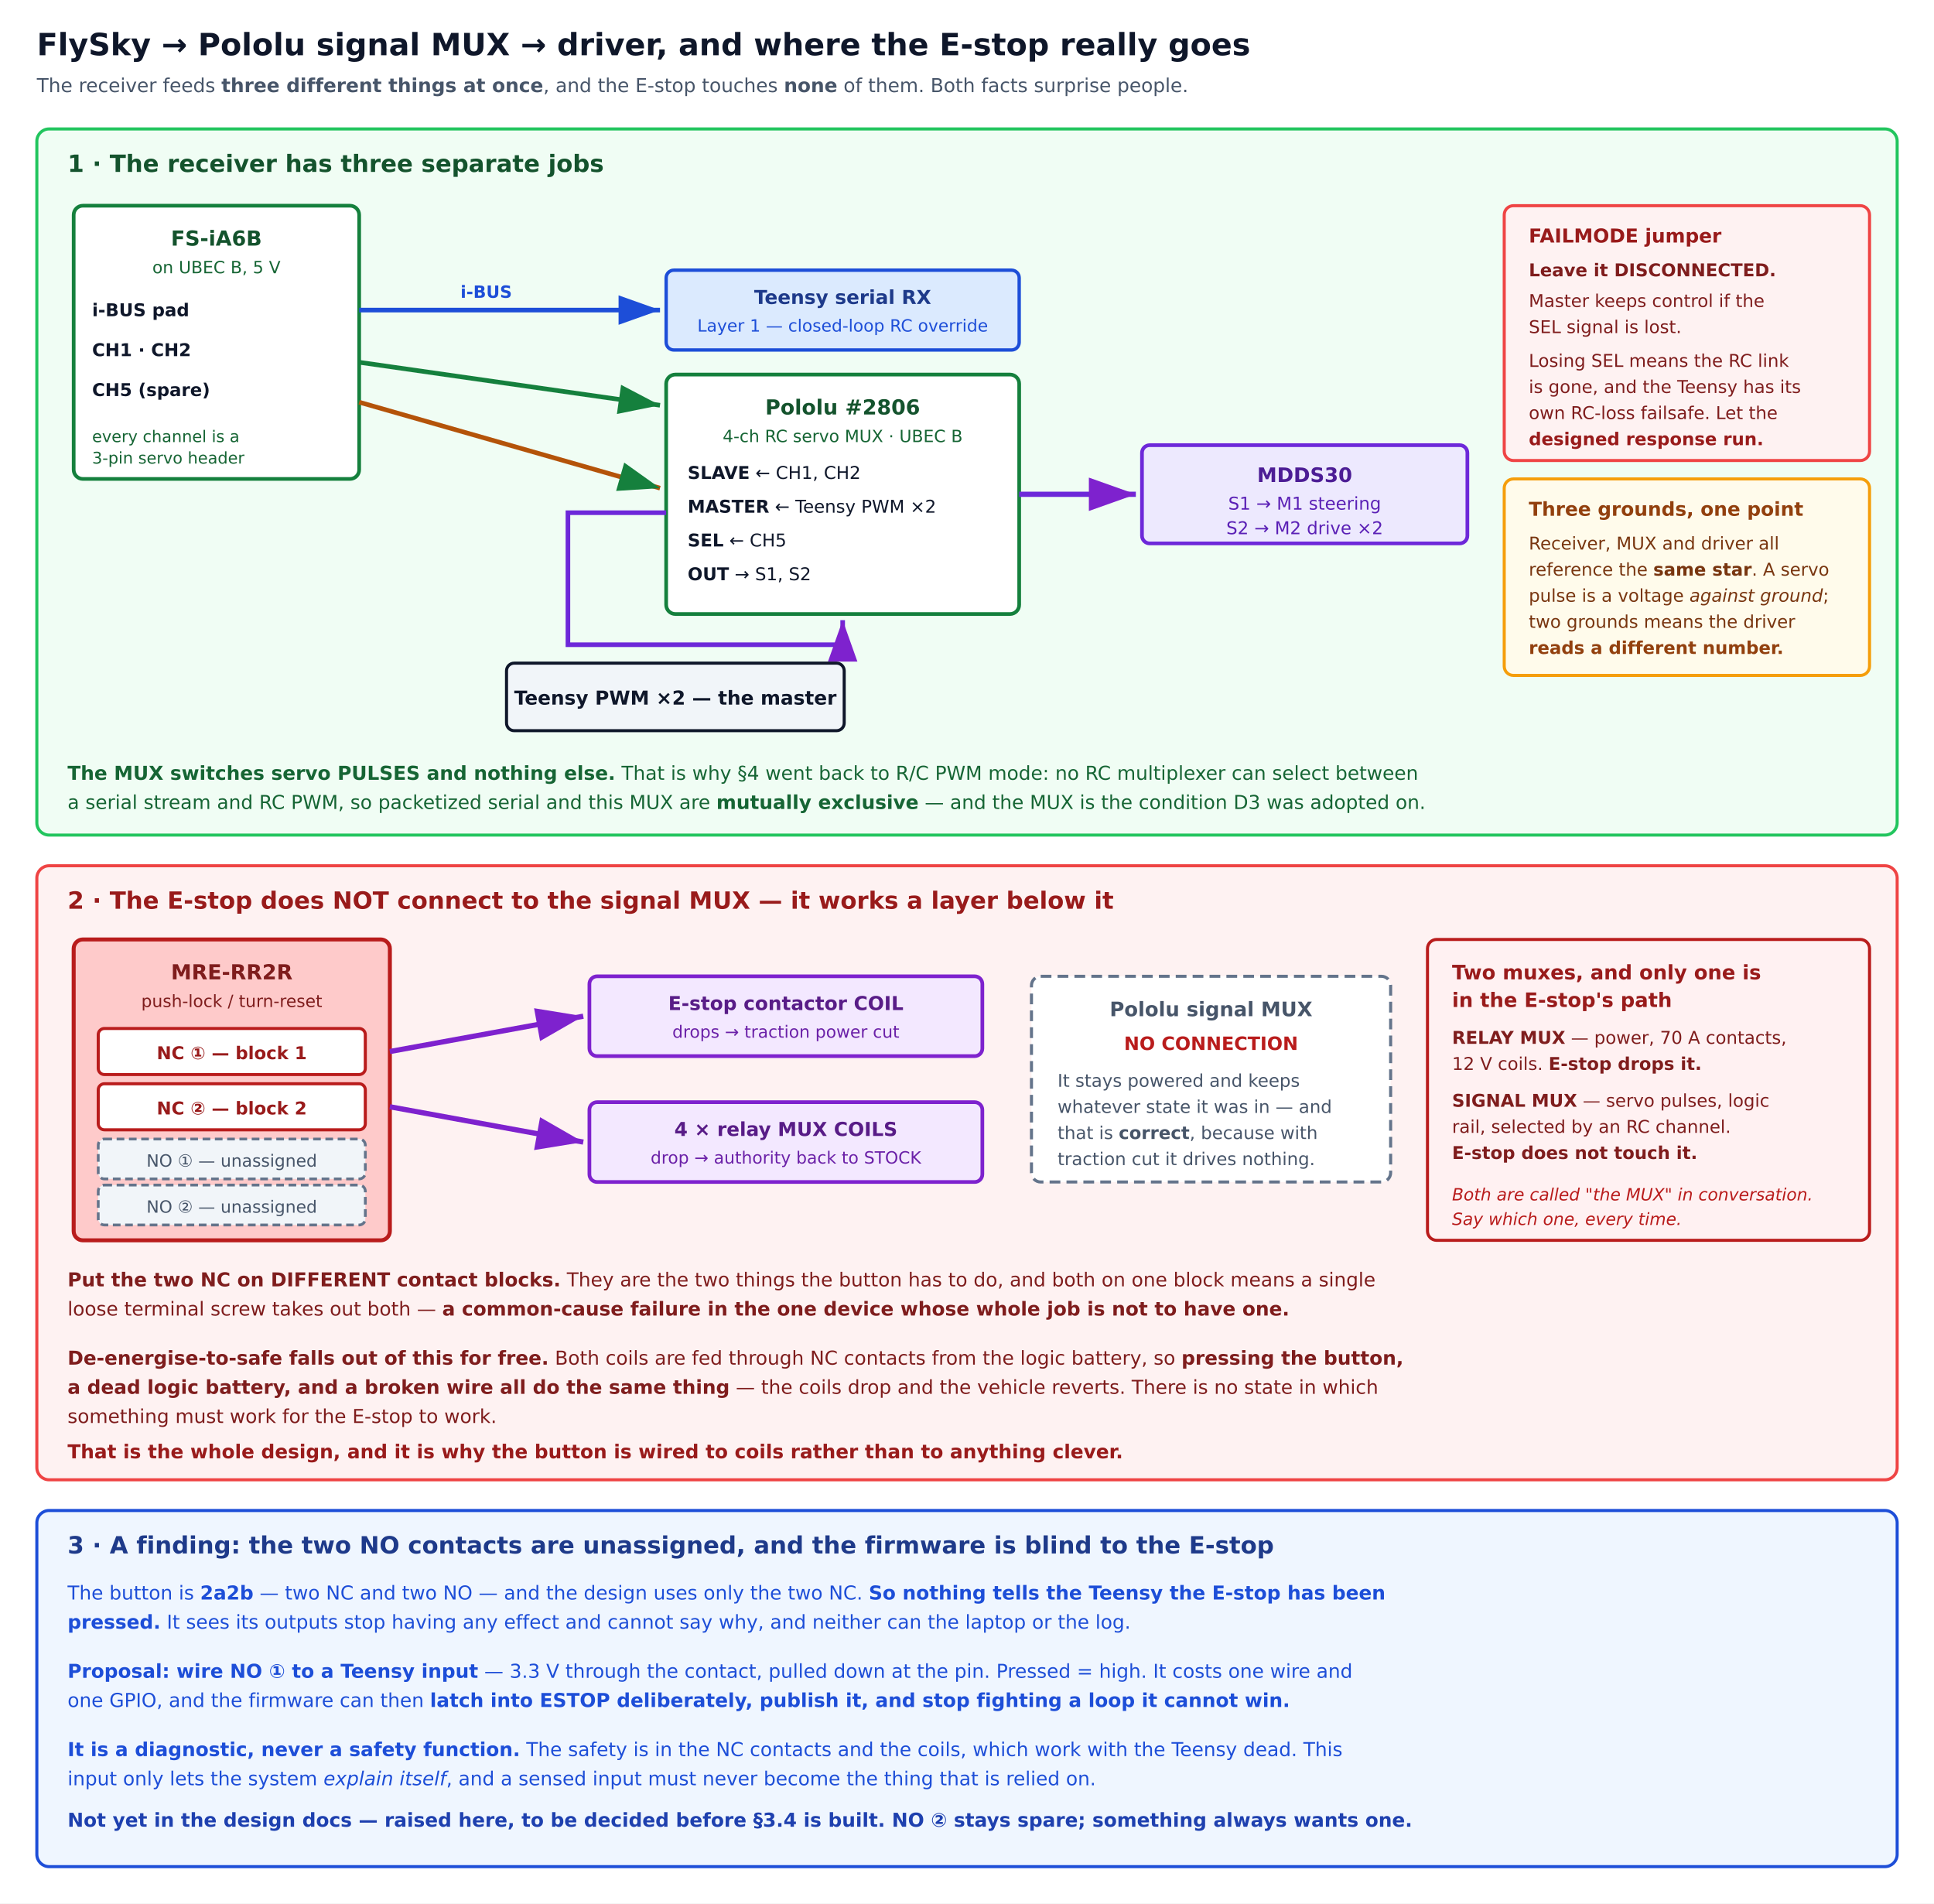
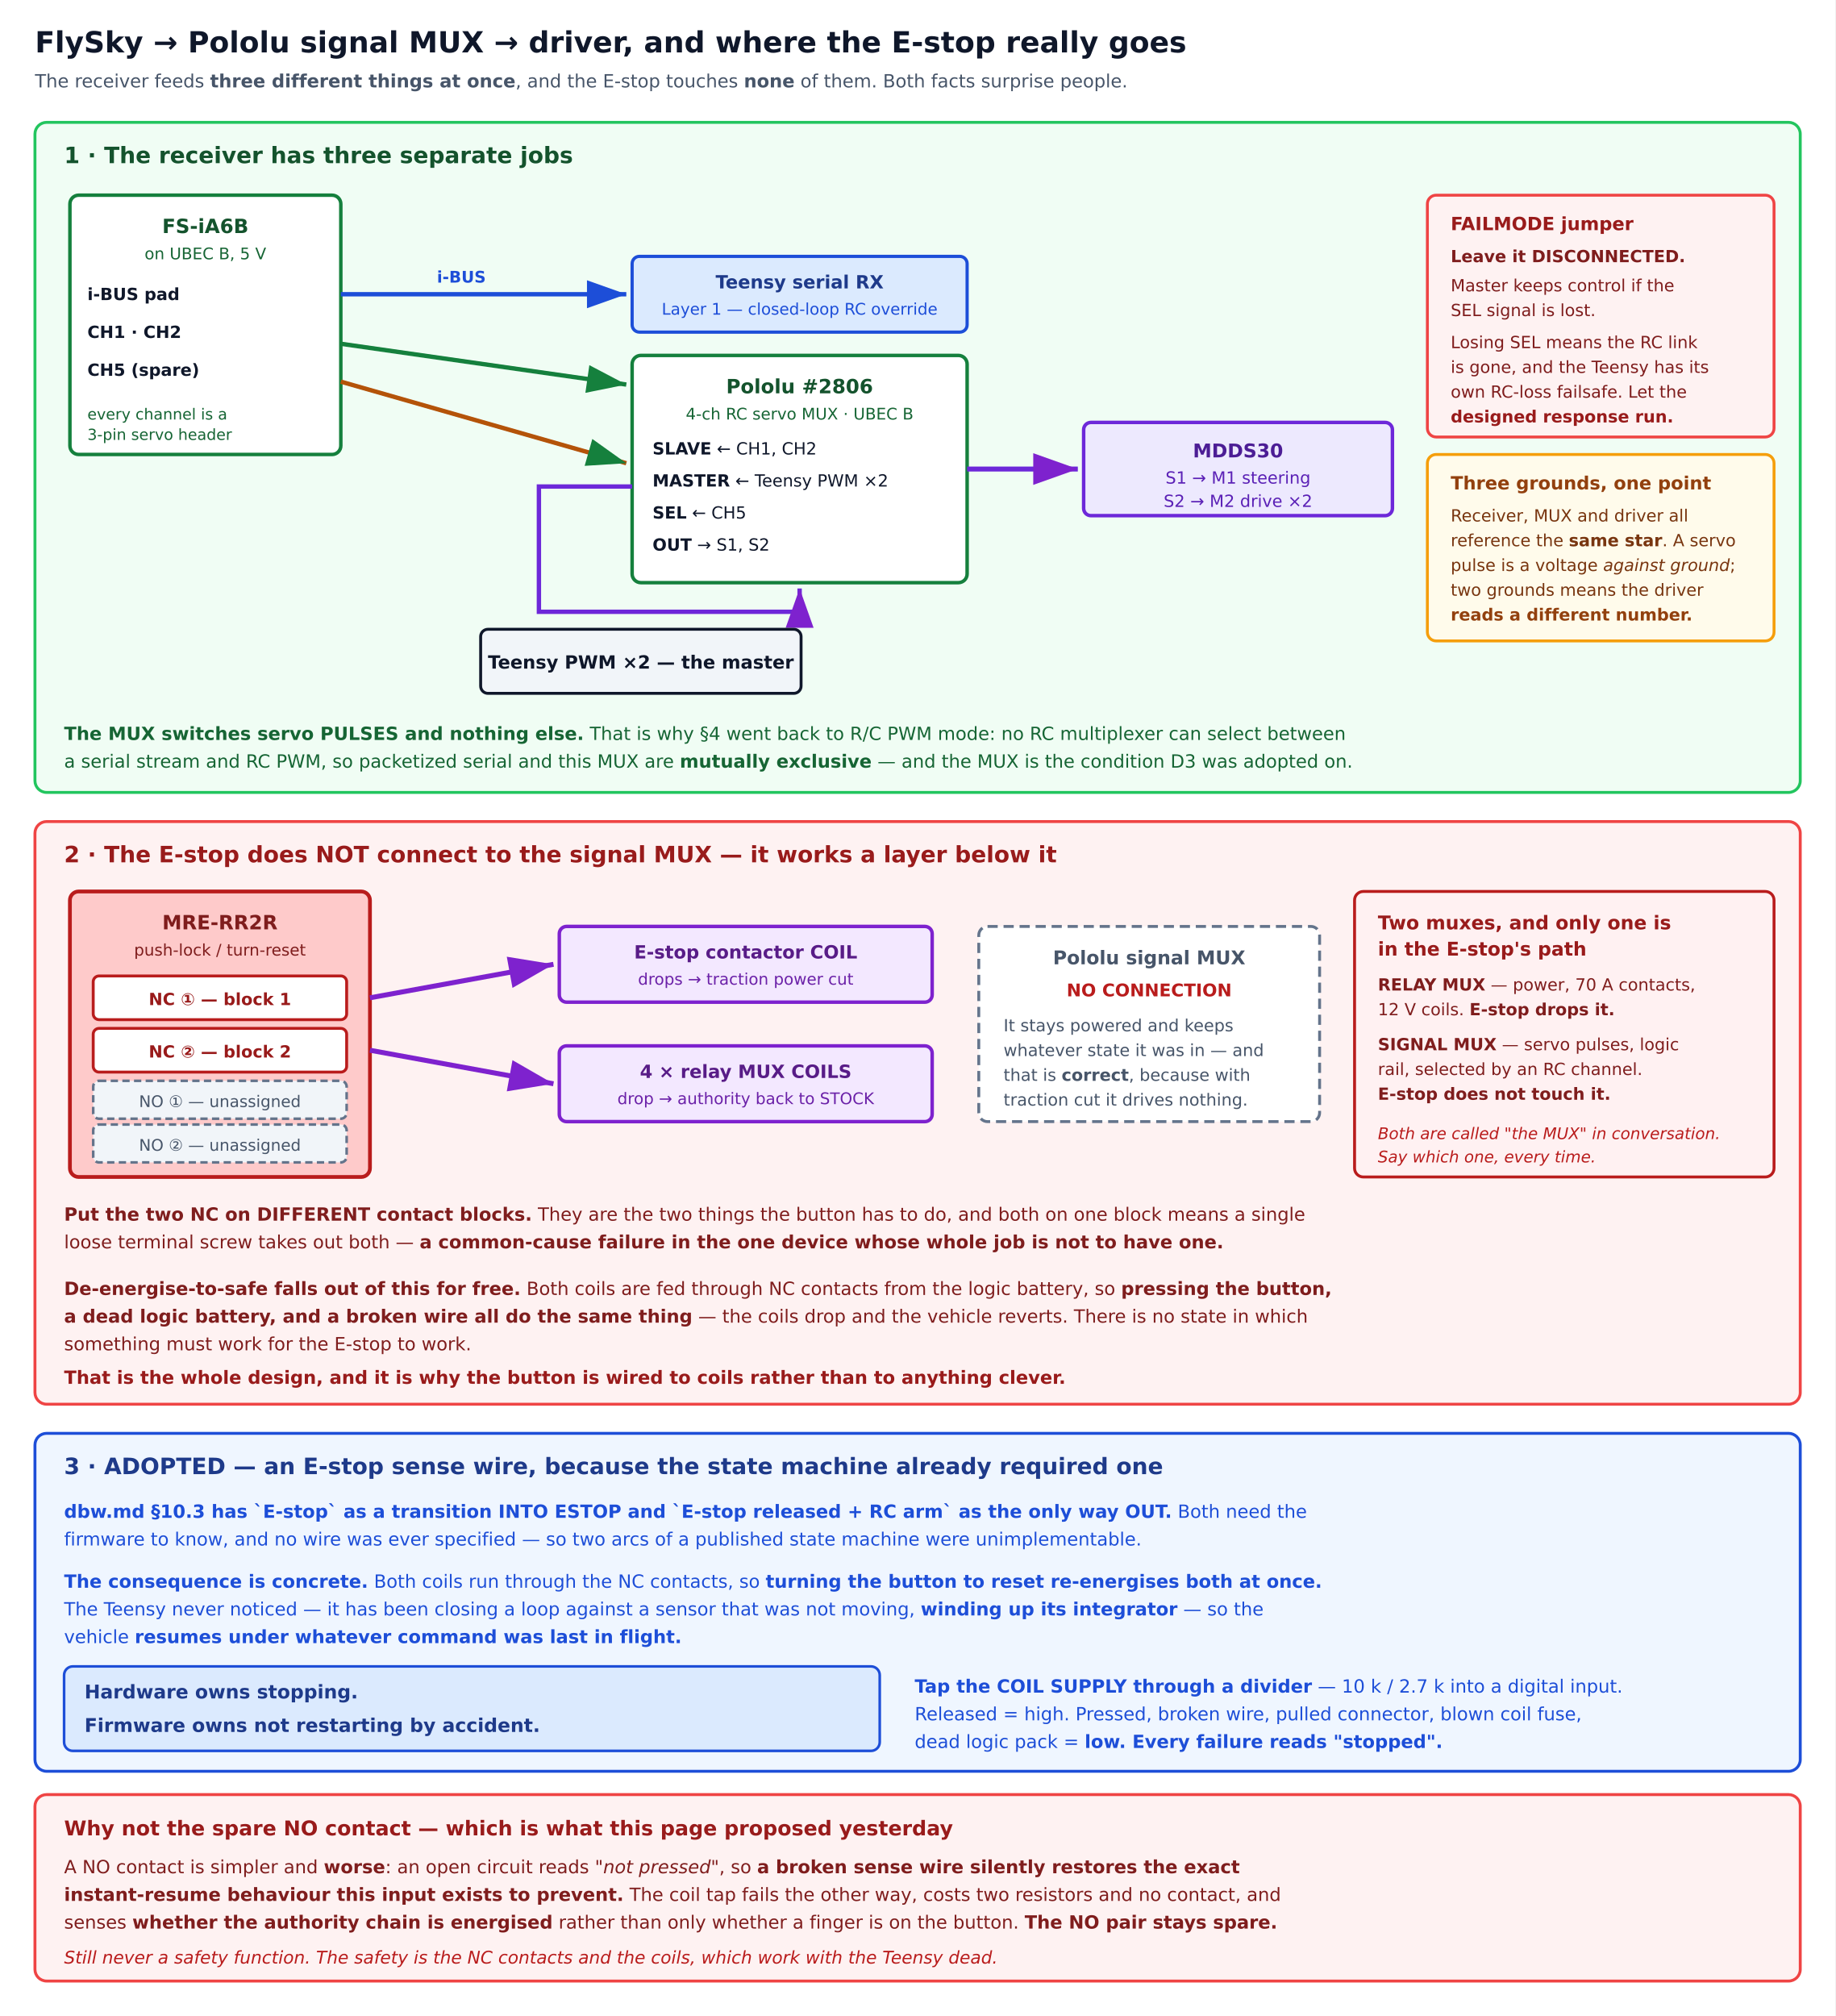
- <svg xmlns="http://www.w3.org/2000/svg" viewBox="0 0 1260 1240" width="1260" height="1240" font-family="DejaVu Sans, Helvetica, Arial, sans-serif">
+ <svg xmlns="http://www.w3.org/2000/svg" viewBox="0 0 1260 1384" width="1260" height="1384" font-family="DejaVu Sans, Helvetica, Arial, sans-serif">
  <defs>
    <marker id="m" markerWidth="10" markerHeight="10" refX="9" refY="3.2" orient="auto">
      <path d="M0,0 L0,6.4 L9,3.2 z" fill="#1d4ed8" />
    </marker>
    <marker id="mg" markerWidth="10" markerHeight="10" refX="9" refY="3.2" orient="auto">
      <path d="M0,0 L0,6.4 L9,3.2 z" fill="#15803d" />
    </marker>
    <marker id="mp" markerWidth="10" markerHeight="10" refX="9" refY="3.2" orient="auto">
      <path d="M0,0 L0,6.4 L9,3.2 z" fill="#7e22ce" />
    </marker>
  </defs>
-   <rect width="1260" height="1240" fill="#ffffff" />
+   <rect width="1260" height="1384" fill="#ffffff" />
  <text x="24" y="36" font-size="20" font-weight="bold" fill="#0f172a">FlySky → Pololu signal MUX → driver, and where the E-stop really goes</text>
  <text x="24" y="60" font-size="12.5" fill="#475569">The receiver feeds <tspan font-weight="bold">three different things at once</tspan>, and the E-stop touches <tspan font-weight="bold">none</tspan> of them. Both facts surprise people.</text>
  <rect x="24" y="84" width="1212" height="460" rx="8" fill="#f0fdf4" stroke="#22c55e" stroke-width="2" />
  <text x="44" y="112" font-size="15.5" font-weight="bold" fill="#14532d">1 · The receiver has three separate jobs</text>
  <rect x="48" y="134" width="186" height="178" rx="6" fill="#ffffff" stroke="#15803d" stroke-width="2.4" />
  <text x="141" y="160" font-size="13.5" font-weight="bold" fill="#14532d" text-anchor="middle">FS-iA6B</text>
  <text x="141" y="178" font-size="11" fill="#166534" text-anchor="middle">on UBEC B, 5 V</text>
  <text x="60" y="206" font-size="11.5" font-weight="bold" fill="#0f172a">i-BUS pad</text>
  <text x="60" y="232" font-size="11.5" font-weight="bold" fill="#0f172a">CH1 · CH2</text>
  <text x="60" y="258" font-size="11.5" font-weight="bold" fill="#0f172a">CH5 (spare)</text>
  <text x="60" y="288" font-size="10.5" fill="#166534">every channel is a</text>
  <text x="60" y="302" font-size="10.5" fill="#166534">3-pin servo header</text>
  <path d="M234,202 L430,202" stroke="#1d4ed8" stroke-width="3" marker-end="url(#m)" />
  <rect x="434" y="176" width="230" height="52" rx="5" fill="#dbeafe" stroke="#1d4ed8" stroke-width="2.2" />
  <text x="549" y="198" font-size="12.5" font-weight="bold" fill="#1e3a8a" text-anchor="middle">Teensy serial RX</text>
  <text x="549" y="216" font-size="11" fill="#1d4ed8" text-anchor="middle">Layer 1 — closed-loop RC override</text>
  <text x="300" y="194" font-size="11" font-weight="bold" fill="#1d4ed8">i-BUS</text>
  <path d="M234,236 L430,264" stroke="#15803d" stroke-width="3" marker-end="url(#mg)" />
  <path d="M234,262 L430,318" stroke="#b45309" stroke-width="3" marker-end="url(#mg)" />
  <rect x="434" y="244" width="230" height="156" rx="6" fill="#ffffff" stroke="#15803d" stroke-width="2.4" />
  <text x="549" y="270" font-size="13.5" font-weight="bold" fill="#14532d" text-anchor="middle">Pololu #2806</text>
  <text x="549" y="288" font-size="11" fill="#166534" text-anchor="middle">4-ch RC servo MUX · UBEC B</text>
  <text x="448" y="312" font-size="11.5" fill="#0f172a">
    <tspan font-weight="bold">SLAVE</tspan> ← CH1, CH2</text>
  <text x="448" y="334" font-size="11.5" fill="#0f172a">
    <tspan font-weight="bold">MASTER</tspan> ← Teensy PWM ×2</text>
  <text x="448" y="356" font-size="11.5" fill="#0f172a">
    <tspan font-weight="bold">SEL</tspan> ← CH5</text>
  <text x="448" y="378" font-size="11.5" fill="#0f172a">
    <tspan font-weight="bold">OUT</tspan> → S1, S2</text>
  <path d="M434,334 L370,334 L370,420 L549,420 L549,404" fill="none" stroke="#6d28d9" stroke-width="3" marker-end="url(#mp)" />
  <rect x="330" y="432" width="220" height="44" rx="5" fill="#f1f5f9" stroke="#0f172a" stroke-width="2" />
  <text x="440" y="459" font-size="12.5" font-weight="bold" fill="#0f172a" text-anchor="middle">Teensy PWM ×2 — the master</text>
  <path d="M664,322 L740,322" stroke="#6d28d9" stroke-width="3.4" marker-end="url(#mp)" />
  <rect x="744" y="290" width="212" height="64" rx="5" fill="#ede9fe" stroke="#6d28d9" stroke-width="2.4" />
  <text x="850" y="314" font-size="13" font-weight="bold" fill="#4c1d95" text-anchor="middle">MDDS30</text>
  <text x="850" y="332" font-size="11.5" fill="#5b21b6" text-anchor="middle">S1 → M1 steering</text>
  <text x="850" y="348" font-size="11.5" fill="#5b21b6" text-anchor="middle">S2 → M2 drive ×2</text>
  <rect x="980" y="134" width="238" height="166" rx="6" fill="#fef2f2" stroke="#ef4444" stroke-width="2" />
  <text x="996" y="158" font-size="12.5" font-weight="bold" fill="#991b1b">FAILMODE jumper</text>
  <text x="996" y="180" font-size="11.5" font-weight="bold" fill="#7f1d1d">Leave it DISCONNECTED.</text>
  <text x="996" y="200" font-size="11.5" fill="#7f1d1d">Master keeps control if the</text>
  <text x="996" y="217" font-size="11.5" fill="#7f1d1d">SEL signal is lost.</text>
  <text x="996" y="239" font-size="11.5" fill="#7f1d1d">Losing SEL means the RC link</text>
  <text x="996" y="256" font-size="11.5" fill="#7f1d1d">is gone, and the Teensy has its</text>
  <text x="996" y="273" font-size="11.5" fill="#7f1d1d">own RC-loss failsafe. Let the</text>
  <text x="996" y="290" font-size="11.5" font-weight="bold" fill="#991b1b">designed response run.</text>
  <rect x="980" y="312" width="238" height="128" rx="6" fill="#fffbeb" stroke="#f59e0b" stroke-width="2" />
  <text x="996" y="336" font-size="12.5" font-weight="bold" fill="#92400e">Three grounds, one point</text>
  <text x="996" y="358" font-size="11.5" fill="#78350f">Receiver, MUX and driver all</text>
  <text x="996" y="375" font-size="11.5" fill="#78350f">reference the <tspan font-weight="bold">same star</tspan>. A servo</text>
  <text x="996" y="392" font-size="11.5" fill="#78350f">pulse is a voltage <tspan font-style="italic">against ground</tspan>;</text>
  <text x="996" y="409" font-size="11.5" fill="#78350f">two grounds means the driver</text>
  <text x="996" y="426" font-size="11.5" font-weight="bold" fill="#92400e">reads a different number.</text>
  <text x="44" y="508" font-size="12.5" fill="#166534">
    <tspan font-weight="bold">The MUX switches servo PULSES and nothing else.</tspan> That is why §4 went back to R/C PWM mode: no RC multiplexer can select between</text>
  <text x="44" y="527" font-size="12.5" fill="#166534">a serial stream and RC PWM, so packetized serial and this MUX are <tspan font-weight="bold">mutually exclusive</tspan> — and the MUX is the condition D3 was adopted on.</text>
  <rect x="24" y="564" width="1212" height="400" rx="8" fill="#fef2f2" stroke="#ef4444" stroke-width="2" />
  <text x="44" y="592" font-size="15.5" font-weight="bold" fill="#991b1b">2 · The E-stop does NOT connect to the signal MUX — it works a layer below it</text>
  <rect x="48" y="612" width="206" height="196" rx="6" fill="#fecaca" stroke="#b91c1c" stroke-width="2.6" />
  <text x="151" y="638" font-size="13.5" font-weight="bold" fill="#7f1d1d" text-anchor="middle">MRE-RR2R</text>
  <text x="151" y="656" font-size="11" fill="#7f1d1d" text-anchor="middle">push-lock / turn-reset</text>
  <rect x="64" y="670" width="174" height="30" rx="4" fill="#ffffff" stroke="#b91c1c" stroke-width="2" />
  <text x="151" y="690" font-size="11.5" font-weight="bold" fill="#991b1b" text-anchor="middle">NC ① — block 1</text>
  <rect x="64" y="706" width="174" height="30" rx="4" fill="#ffffff" stroke="#b91c1c" stroke-width="2" />
  <text x="151" y="726" font-size="11.5" font-weight="bold" fill="#991b1b" text-anchor="middle">NC ② — block 2</text>
  <rect x="64" y="742" width="174" height="26" rx="4" fill="#f1f5f9" stroke="#64748b" stroke-width="1.8" stroke-dasharray="5 3" />
  <text x="151" y="760" font-size="11" fill="#475569" text-anchor="middle">NO ① — unassigned</text>
  <rect x="64" y="772" width="174" height="26" rx="4" fill="#f1f5f9" stroke="#64748b" stroke-width="1.8" stroke-dasharray="5 3" />
  <text x="151" y="790" font-size="11" fill="#475569" text-anchor="middle">NO ② — unassigned</text>
  <path d="M254,685 L380,662" stroke="#7e22ce" stroke-width="3.4" marker-end="url(#mp)" />
  <path d="M254,721 L380,744" stroke="#7e22ce" stroke-width="3.4" marker-end="url(#mp)" />
  <rect x="384" y="636" width="256" height="52" rx="5" fill="#f3e8ff" stroke="#7e22ce" stroke-width="2.4" />
  <text x="512" y="658" font-size="12.5" font-weight="bold" fill="#581c87" text-anchor="middle">E-stop contactor COIL</text>
  <text x="512" y="676" font-size="11" fill="#6b21a8" text-anchor="middle">drops → traction power cut</text>
  <rect x="384" y="718" width="256" height="52" rx="5" fill="#f3e8ff" stroke="#7e22ce" stroke-width="2.4" />
  <text x="512" y="740" font-size="12.5" font-weight="bold" fill="#581c87" text-anchor="middle">4 × relay MUX COILS</text>
  <text x="512" y="758" font-size="11" fill="#6b21a8" text-anchor="middle">drop → authority back to STOCK</text>
  <rect x="672" y="636" width="234" height="134" rx="6" fill="#ffffff" stroke="#64748b" stroke-width="2" stroke-dasharray="7 4" />
  <text x="789" y="662" font-size="13" font-weight="bold" fill="#475569" text-anchor="middle">Pololu signal MUX</text>
  <text x="789" y="684" font-size="12" font-weight="bold" fill="#b91c1c" text-anchor="middle">NO CONNECTION</text>
  <text x="689" y="708" font-size="11.5" fill="#475569">It stays powered and keeps</text>
  <text x="689" y="725" font-size="11.5" fill="#475569">whatever state it was in — and</text>
  <text x="689" y="742" font-size="11.5" fill="#475569">that is <tspan font-weight="bold">correct</tspan>, because with</text>
  <text x="689" y="759" font-size="11.5" fill="#475569">traction cut it drives nothing.</text>
  <rect x="930" y="612" width="288" height="196" rx="6" fill="#fff1f2" stroke="#b91c1c" stroke-width="2" />
  <text x="946" y="638" font-size="13" font-weight="bold" fill="#991b1b">Two muxes, and only one is</text>
  <text x="946" y="656" font-size="13" font-weight="bold" fill="#991b1b">in the E-stop's path</text>
  <text x="946" y="680" font-size="11.5" fill="#7f1d1d">
    <tspan font-weight="bold">RELAY MUX</tspan> — power, 70 A contacts,</text>
  <text x="946" y="697" font-size="11.5" fill="#7f1d1d">12 V coils. <tspan font-weight="bold">E-stop drops it.</tspan>
  </text>
  <text x="946" y="721" font-size="11.5" fill="#7f1d1d">
    <tspan font-weight="bold">SIGNAL MUX</tspan> — servo pulses, logic</text>
  <text x="946" y="738" font-size="11.5" fill="#7f1d1d">rail, selected by an RC channel.</text>
  <text x="946" y="755" font-size="11.5" fill="#7f1d1d">
    <tspan font-weight="bold">E-stop does not touch it.</tspan>
  </text>
  <text x="946" y="782" font-size="11" font-style="italic" fill="#b91c1c">Both are called "the MUX" in conversation.</text>
  <text x="946" y="798" font-size="11" font-style="italic" fill="#b91c1c">Say which one, every time.</text>
  <text x="44" y="838" font-size="12.5" fill="#7f1d1d">
    <tspan font-weight="bold">Put the two NC on DIFFERENT contact blocks.</tspan> They are the two things the button has to do, and both on one block means a single</text>
  <text x="44" y="857" font-size="12.5" fill="#7f1d1d">loose terminal screw takes out both — <tspan font-weight="bold">a common-cause failure in the one device whose whole job is not to have one.</tspan>
  </text>
  <text x="44" y="889" font-size="12.5" fill="#7f1d1d">
    <tspan font-weight="bold">De-energise-to-safe falls out of this for free.</tspan> Both coils are fed through NC contacts from the logic battery, so <tspan font-weight="bold">pressing the button,</tspan>
  </text>
  <text x="44" y="908" font-size="12.5" fill="#7f1d1d">
    <tspan font-weight="bold">a dead logic battery, and a broken wire all do the same thing</tspan> — the coils drop and the vehicle reverts. There is no state in which</text>
  <text x="44" y="927" font-size="12.5" fill="#7f1d1d">something must work for the E-stop to work.</text>
  <text x="44" y="950" font-size="12.5" font-weight="bold" fill="#991b1b">That is the whole design, and it is why the button is wired to coils rather than to anything clever.</text>
  <rect x="24" y="984" width="1212" height="232" rx="8" fill="#eff6ff" stroke="#1d4ed8" stroke-width="2" />
-   <text x="44" y="1012" font-size="15.5" font-weight="bold" fill="#1e3a8a">3 · A finding: the two NO contacts are unassigned, and the firmware is blind to the E-stop</text>
-   <text x="44" y="1042" font-size="12.5" fill="#1d4ed8">The button is <tspan font-weight="bold">2a2b</tspan> — two NC and two NO — and the design uses only the two NC. <tspan font-weight="bold">So nothing tells the Teensy the E-stop has been</tspan>
+   <text x="44" y="1012" font-size="15.5" font-weight="bold" fill="#1e3a8a">3 · ADOPTED — an E-stop sense wire, because the state machine already required one</text>
+   <text x="44" y="1042" font-size="12.5" fill="#1d4ed8">
+     <tspan font-weight="bold">dbw.md §10.3 has `E-stop` as a transition INTO ESTOP and `E-stop released + RC arm` as the only way OUT.</tspan> Both need the</text>
+   <text x="44" y="1061" font-size="12.5" fill="#1d4ed8">firmware to know, and no wire was ever specified — so two arcs of a published state machine were unimplementable.</text>
+   <text x="44" y="1090" font-size="12.5" fill="#1d4ed8">
+     <tspan font-weight="bold">The consequence is concrete.</tspan> Both coils run through the NC contacts, so <tspan font-weight="bold">turning the button to reset re-energises both at once.</tspan>
  </text>
-   <text x="44" y="1061" font-size="12.5" fill="#1d4ed8">
-     <tspan font-weight="bold">pressed.</tspan> It sees its outputs stop having any effect and cannot say why, and neither can the laptop or the log.</text>
-   <text x="44" y="1093" font-size="12.5" fill="#1d4ed8">
-     <tspan font-weight="bold">Proposal: wire NO ① to a Teensy input</tspan> — 3.3 V through the contact, pulled down at the pin. Pressed = high. It costs one wire and</text>
-   <text x="44" y="1112" font-size="12.5" fill="#1d4ed8">one GPIO, and the firmware can then <tspan font-weight="bold">latch into ESTOP deliberately, publish it, and stop fighting a loop it cannot win.</tspan>
+   <text x="44" y="1109" font-size="12.5" fill="#1d4ed8">The Teensy never noticed — it has been closing a loop against a sensor that was not moving, <tspan font-weight="bold">winding up its integrator</tspan> — so the</text>
+   <text x="44" y="1128" font-size="12.5" fill="#1d4ed8">vehicle <tspan font-weight="bold">resumes under whatever command was last in flight.</tspan>
  </text>
-   <text x="44" y="1144" font-size="12.5" fill="#1d4ed8">
-     <tspan font-weight="bold">It is a diagnostic, never a safety function.</tspan> The safety is in the NC contacts and the coils, which work with the Teensy dead. This</text>
-   <text x="44" y="1163" font-size="12.5" fill="#1d4ed8">input only lets the system <tspan font-style="italic">explain itself</tspan>, and a sensed input must never become the thing that is relied on.</text>
-   <text x="44" y="1190" font-size="12.5" font-weight="bold" fill="#1e40af">Not yet in the design docs — raised here, to be decided before §3.4 is built. NO ② stays spare; something always wants one.</text>
+   <rect x="44" y="1144" width="560" height="58" rx="6" fill="#dbeafe" stroke="#1d4ed8" stroke-width="1.8" />
+   <text x="58" y="1166" font-size="13" font-weight="bold" fill="#1e3a8a">Hardware owns stopping.</text>
+   <text x="58" y="1189" font-size="13" font-weight="bold" fill="#1e3a8a">Firmware owns not restarting by accident.</text>
+   <text x="628" y="1162" font-size="12.5" fill="#1d4ed8">
+     <tspan font-weight="bold">Tap the COIL SUPPLY through a divider</tspan> — 10 k / 2.7 k into a digital input.</text>
+   <text x="628" y="1181" font-size="12.5" fill="#1d4ed8">Released = high. Pressed, broken wire, pulled connector, blown coil fuse,</text>
+   <text x="628" y="1200" font-size="12.5" fill="#1d4ed8">dead logic pack = <tspan font-weight="bold">low. Every failure reads "stopped".</tspan>
+   </text>
+   <rect x="24" y="1232" width="1212" height="128" rx="8" fill="#fef2f2" stroke="#ef4444" stroke-width="2" />
+   <text x="44" y="1260" font-size="14" font-weight="bold" fill="#991b1b">Why not the spare NO contact — which is what this page proposed yesterday</text>
+   <text x="44" y="1286" font-size="12.5" fill="#7f1d1d">A NO contact is simpler and <tspan font-weight="bold">worse</tspan>: an open circuit reads <tspan font-style="italic">"not pressed"</tspan>, so <tspan font-weight="bold">a broken sense wire silently restores the exact</tspan>
+   </text>
+   <text x="44" y="1305" font-size="12.5" fill="#7f1d1d">
+     <tspan font-weight="bold">instant-resume behaviour this input exists to prevent.</tspan> The coil tap fails the other way, costs two resistors and no contact, and</text>
+   <text x="44" y="1324" font-size="12.5" fill="#7f1d1d">senses <tspan font-weight="bold">whether the authority chain is energised</tspan> rather than only whether a finger is on the button. <tspan font-weight="bold">The NO pair stays spare.</tspan>
+   </text>
+   <text x="44" y="1348" font-size="12" font-style="italic" fill="#b91c1c">Still never a safety function. The safety is the NC contacts and the coils, which work with the Teensy dead.</text>
</svg>
